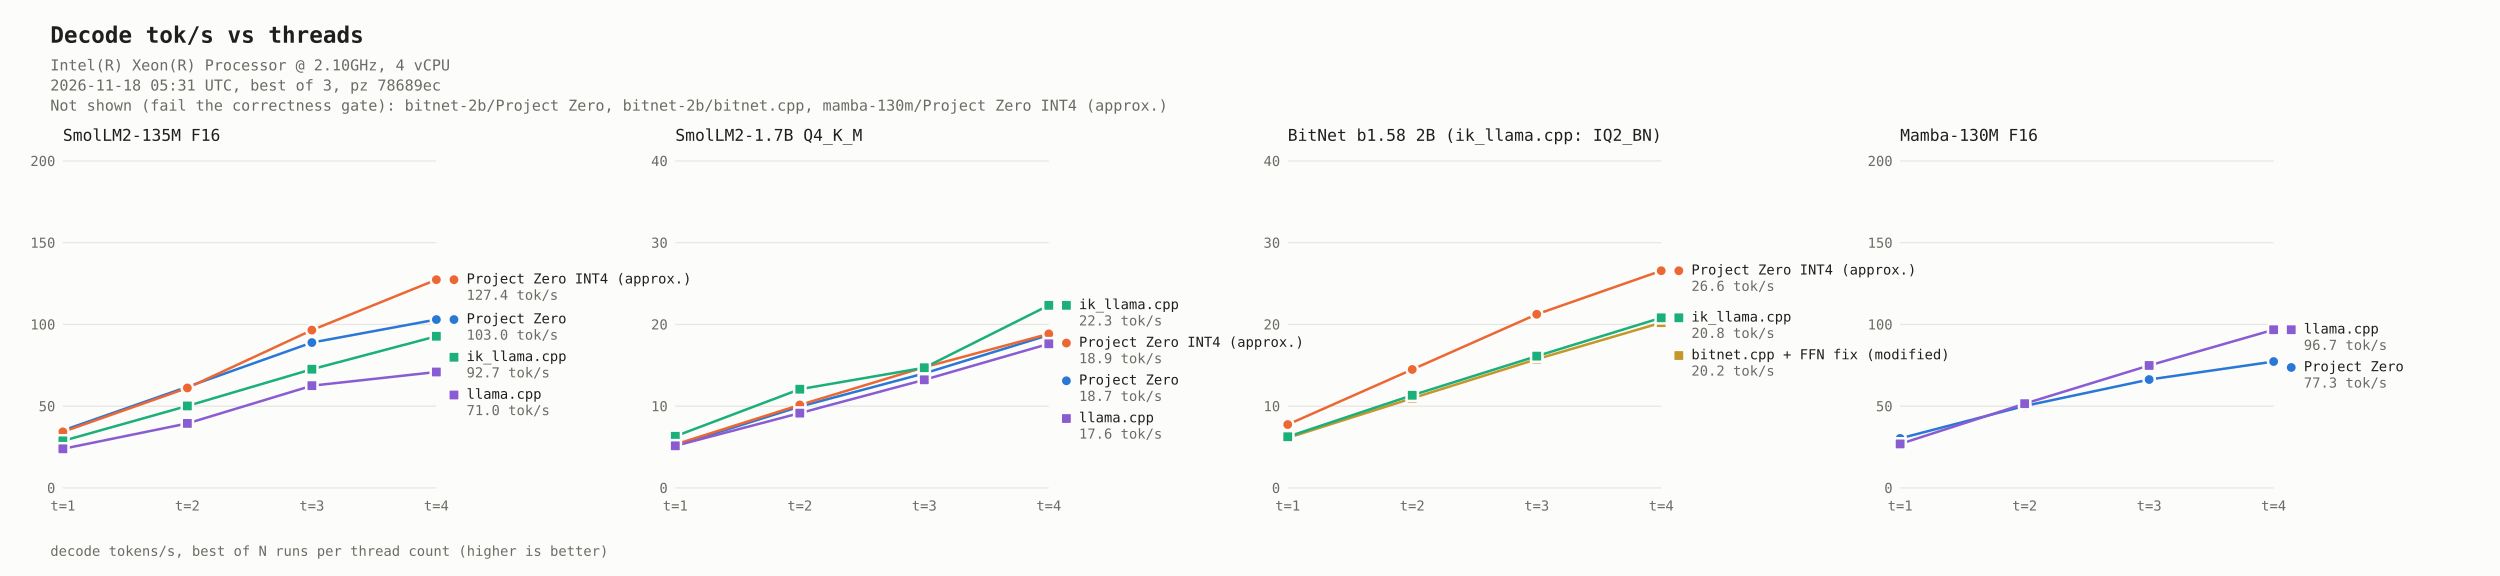
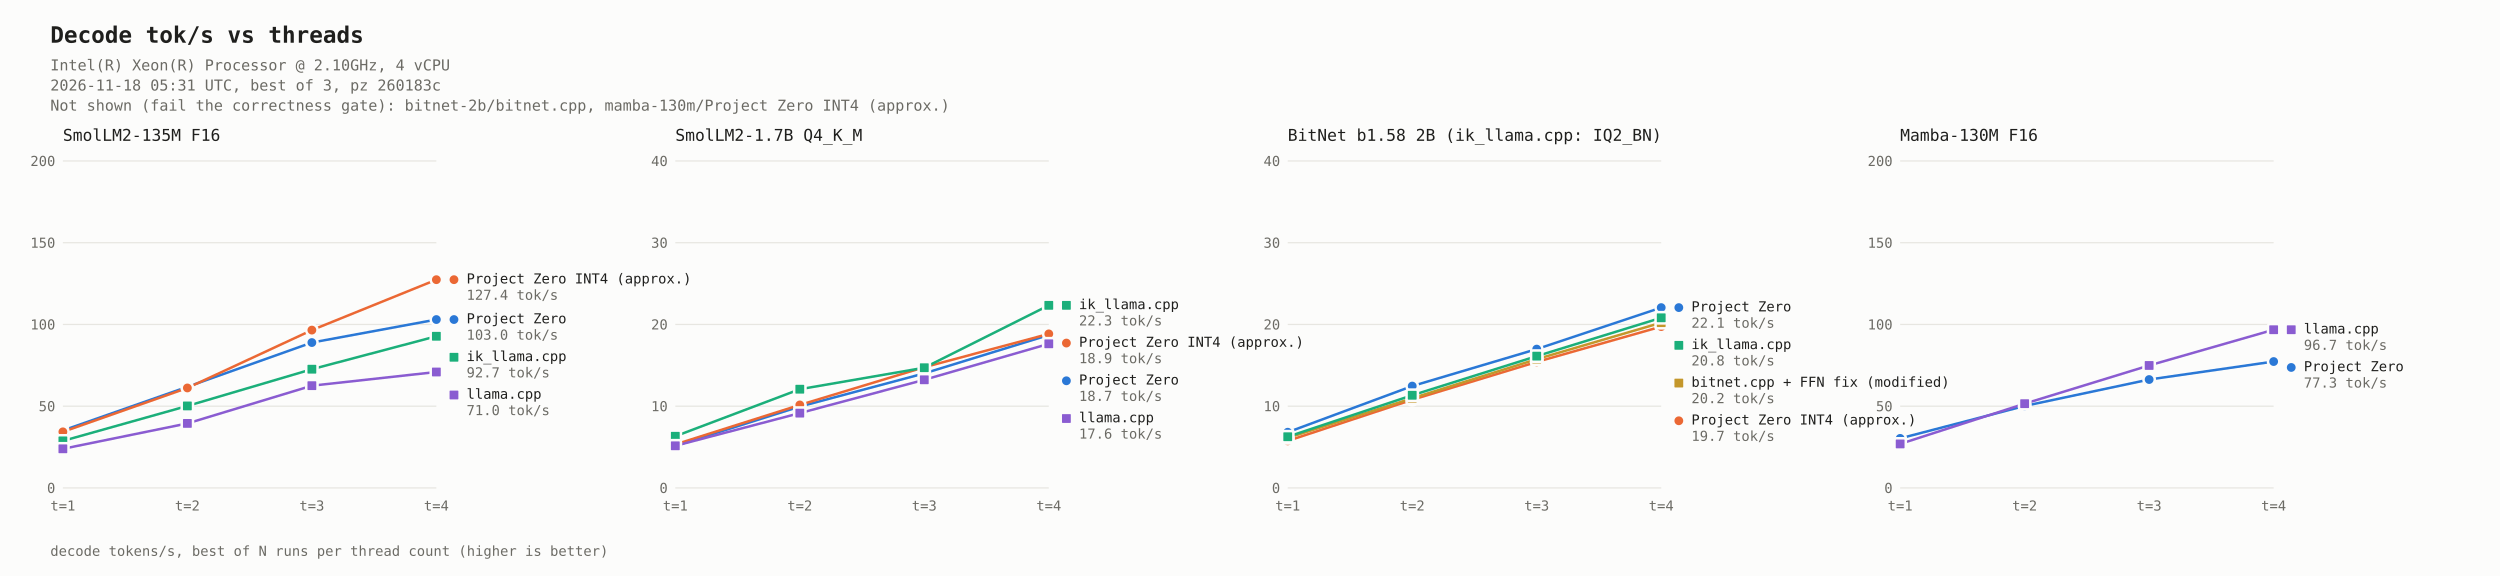
<svg xmlns="http://www.w3.org/2000/svg" width="1988" height="458" viewBox="0 0 1988 458" font-family="ui-monospace,Menlo,Consolas,monospace">
  <rect width="1988" height="458" fill="#fcfcfb" />
  <text x="40" y="34" font-size="18" fill="#1f1f1d" font-weight="600">Decode tok/s vs threads</text>
  <text x="40" y="56" font-size="12" fill="#6b6a64">Intel(R) Xeon(R) Processor @ 2.10GHz, 4 vCPU</text>
-   <text x="40" y="72" font-size="12" fill="#6b6a64">2026-11-18 05:31 UTC, best of 3, pz 78689ec</text>
-   <text x="40" y="88" font-size="12" fill="#6b6a64">Not shown (fail the correctness gate): bitnet-2b/Project Zero, bitnet-2b/bitnet.cpp, mamba-130m/Project Zero INT4 (approx.)</text>
+   <text x="40" y="72" font-size="12" fill="#6b6a64">2026-11-18 05:31 UTC, best of 3, pz 260183c</text>
+   <text x="40" y="88" font-size="12" fill="#6b6a64">Not shown (fail the correctness gate): bitnet-2b/bitnet.cpp, mamba-130m/Project Zero INT4 (approx.)</text>
  <text x="50" y="112" font-size="13" fill="#1f1f1d">SmolLM2-135M F16</text>
  <line x1="50" x2="347" y1="388.0" y2="388.0" stroke="#e7e6e1" stroke-width="1" />
  <text x="44" y="392.0" font-size="11" fill="#6b6a64" text-anchor="end">0</text>
  <line x1="50" x2="347" y1="323.0" y2="323.0" stroke="#e7e6e1" stroke-width="1" />
  <text x="44" y="327.0" font-size="11" fill="#6b6a64" text-anchor="end">50</text>
  <line x1="50" x2="347" y1="258.0" y2="258.0" stroke="#e7e6e1" stroke-width="1" />
  <text x="44" y="262.0" font-size="11" fill="#6b6a64" text-anchor="end">100</text>
  <line x1="50" x2="347" y1="193.0" y2="193.0" stroke="#e7e6e1" stroke-width="1" />
  <text x="44" y="197.0" font-size="11" fill="#6b6a64" text-anchor="end">150</text>
  <line x1="50" x2="347" y1="128.0" y2="128.0" stroke="#e7e6e1" stroke-width="1" />
  <text x="44" y="132.0" font-size="11" fill="#6b6a64" text-anchor="end">200</text>
  <text x="50.0" y="406" font-size="11" fill="#6b6a64" text-anchor="middle">t=1</text>
  <text x="149.0" y="406" font-size="11" fill="#6b6a64" text-anchor="middle">t=2</text>
  <text x="248.0" y="406" font-size="11" fill="#6b6a64" text-anchor="middle">t=3</text>
  <text x="347.0" y="406" font-size="11" fill="#6b6a64" text-anchor="middle">t=4</text>
  <polyline points="50.0,342.3 149.0,307.6 248.0,272.4 347.0,254.1" fill="none" stroke="#2a78d6" stroke-width="2" stroke-linejoin="round" />
  <circle cx="50.0" cy="342.3" r="4.5" fill="#2a78d6" stroke="#fcfcfb" stroke-width="2" />
  <circle cx="149.0" cy="307.6" r="4.5" fill="#2a78d6" stroke="#fcfcfb" stroke-width="2" />
  <circle cx="248.0" cy="272.4" r="4.5" fill="#2a78d6" stroke="#fcfcfb" stroke-width="2" />
  <circle cx="347.0" cy="254.1" r="4.5" fill="#2a78d6" stroke="#fcfcfb" stroke-width="2" />
  <polyline points="50.0,343.4 149.0,308.5 248.0,262.5 347.0,222.4" fill="none" stroke="#eb6834" stroke-width="2" stroke-linejoin="round" />
  <circle cx="50.0" cy="343.4" r="4.5" fill="#eb6834" stroke="#fcfcfb" stroke-width="2" />
  <circle cx="149.0" cy="308.5" r="4.5" fill="#eb6834" stroke="#fcfcfb" stroke-width="2" />
  <circle cx="248.0" cy="262.5" r="4.5" fill="#eb6834" stroke="#fcfcfb" stroke-width="2" />
  <circle cx="347.0" cy="222.4" r="4.5" fill="#eb6834" stroke="#fcfcfb" stroke-width="2" />
  <polyline points="50.0,350.6 149.0,322.8 248.0,293.6 347.0,267.4" fill="none" stroke="#1baf7a" stroke-width="2" stroke-linejoin="round" />
  <rect x="45.5" y="346.1" width="9" height="9" rx="1.5" fill="#1baf7a" stroke="#fcfcfb" stroke-width="2" />
  <rect x="144.5" y="318.3" width="9" height="9" rx="1.5" fill="#1baf7a" stroke="#fcfcfb" stroke-width="2" />
  <rect x="243.5" y="289.1" width="9" height="9" rx="1.5" fill="#1baf7a" stroke="#fcfcfb" stroke-width="2" />
  <rect x="342.5" y="262.9" width="9" height="9" rx="1.5" fill="#1baf7a" stroke="#fcfcfb" stroke-width="2" />
  <polyline points="50.0,356.9 149.0,336.7 248.0,306.7 347.0,295.8" fill="none" stroke="#8a5cd1" stroke-width="2" stroke-linejoin="round" />
  <rect x="45.5" y="352.4" width="9" height="9" rx="1.5" fill="#8a5cd1" stroke="#fcfcfb" stroke-width="2" />
  <rect x="144.5" y="332.2" width="9" height="9" rx="1.5" fill="#8a5cd1" stroke="#fcfcfb" stroke-width="2" />
  <rect x="243.5" y="302.2" width="9" height="9" rx="1.5" fill="#8a5cd1" stroke="#fcfcfb" stroke-width="2" />
  <rect x="342.5" y="291.3" width="9" height="9" rx="1.5" fill="#8a5cd1" stroke="#fcfcfb" stroke-width="2" />
  <circle cx="361.0" cy="222.4" r="4.5" fill="#eb6834" stroke="#fcfcfb" stroke-width="2" />
  <text x="371" y="225.4" font-size="11" fill="#1f1f1d">Project Zero INT4 (approx.)</text>
  <text x="371" y="238.4" font-size="11" fill="#6b6a64">127.4 tok/s</text>
  <circle cx="361.0" cy="254.1" r="4.5" fill="#2a78d6" stroke="#fcfcfb" stroke-width="2" />
  <text x="371" y="257.1" font-size="11" fill="#1f1f1d">Project Zero</text>
  <text x="371" y="270.1" font-size="11" fill="#6b6a64">103.0 tok/s</text>
  <rect x="356.5" y="279.6" width="9" height="9" rx="1.5" fill="#1baf7a" stroke="#fcfcfb" stroke-width="2" />
  <text x="371" y="287.1" font-size="11" fill="#1f1f1d">ik_llama.cpp</text>
  <text x="371" y="300.1" font-size="11" fill="#6b6a64">92.7 tok/s</text>
  <rect x="356.5" y="309.6" width="9" height="9" rx="1.5" fill="#8a5cd1" stroke="#fcfcfb" stroke-width="2" />
  <text x="371" y="317.1" font-size="11" fill="#1f1f1d">llama.cpp</text>
  <text x="371" y="330.1" font-size="11" fill="#6b6a64">71.0 tok/s</text>
  <text x="537" y="112" font-size="13" fill="#1f1f1d">SmolLM2-1.7B Q4_K_M</text>
  <line x1="537" x2="834" y1="388.0" y2="388.0" stroke="#e7e6e1" stroke-width="1" />
  <text x="531" y="392.0" font-size="11" fill="#6b6a64" text-anchor="end">0</text>
  <line x1="537" x2="834" y1="323.0" y2="323.0" stroke="#e7e6e1" stroke-width="1" />
  <text x="531" y="327.0" font-size="11" fill="#6b6a64" text-anchor="end">10</text>
  <line x1="537" x2="834" y1="258.0" y2="258.0" stroke="#e7e6e1" stroke-width="1" />
  <text x="531" y="262.0" font-size="11" fill="#6b6a64" text-anchor="end">20</text>
  <line x1="537" x2="834" y1="193.0" y2="193.0" stroke="#e7e6e1" stroke-width="1" />
  <text x="531" y="197.0" font-size="11" fill="#6b6a64" text-anchor="end">30</text>
  <line x1="537" x2="834" y1="128.0" y2="128.0" stroke="#e7e6e1" stroke-width="1" />
  <text x="531" y="132.0" font-size="11" fill="#6b6a64" text-anchor="end">40</text>
  <text x="537.0" y="406" font-size="11" fill="#6b6a64" text-anchor="middle">t=1</text>
  <text x="636.0" y="406" font-size="11" fill="#6b6a64" text-anchor="middle">t=2</text>
  <text x="735.0" y="406" font-size="11" fill="#6b6a64" text-anchor="middle">t=3</text>
  <text x="834.0" y="406" font-size="11" fill="#6b6a64" text-anchor="middle">t=4</text>
  <polyline points="537.0,354.5 636.0,323.3 735.0,296.9 834.0,266.4" fill="none" stroke="#2a78d6" stroke-width="2" stroke-linejoin="round" />
  <circle cx="537.0" cy="354.5" r="4.5" fill="#2a78d6" stroke="#fcfcfb" stroke-width="2" />
  <circle cx="636.0" cy="323.3" r="4.5" fill="#2a78d6" stroke="#fcfcfb" stroke-width="2" />
  <circle cx="735.0" cy="296.9" r="4.5" fill="#2a78d6" stroke="#fcfcfb" stroke-width="2" />
  <circle cx="834.0" cy="266.4" r="4.5" fill="#2a78d6" stroke="#fcfcfb" stroke-width="2" />
  <polyline points="537.0,353.4 636.0,322.0 735.0,292.0 834.0,265.5" fill="none" stroke="#eb6834" stroke-width="2" stroke-linejoin="round" />
  <circle cx="537.0" cy="353.4" r="4.5" fill="#eb6834" stroke="#fcfcfb" stroke-width="2" />
  <circle cx="636.0" cy="322.0" r="4.5" fill="#eb6834" stroke="#fcfcfb" stroke-width="2" />
  <circle cx="735.0" cy="292.0" r="4.5" fill="#eb6834" stroke="#fcfcfb" stroke-width="2" />
  <circle cx="834.0" cy="265.5" r="4.5" fill="#eb6834" stroke="#fcfcfb" stroke-width="2" />
  <polyline points="537.0,346.9 636.0,309.5 735.0,292.4 834.0,242.8" fill="none" stroke="#1baf7a" stroke-width="2" stroke-linejoin="round" />
  <rect x="532.5" y="342.4" width="9" height="9" rx="1.5" fill="#1baf7a" stroke="#fcfcfb" stroke-width="2" />
  <rect x="631.5" y="305.0" width="9" height="9" rx="1.5" fill="#1baf7a" stroke="#fcfcfb" stroke-width="2" />
  <rect x="730.5" y="287.9" width="9" height="9" rx="1.5" fill="#1baf7a" stroke="#fcfcfb" stroke-width="2" />
  <rect x="829.5" y="238.3" width="9" height="9" rx="1.5" fill="#1baf7a" stroke="#fcfcfb" stroke-width="2" />
  <polyline points="537.0,354.5 636.0,328.5 735.0,302.0 834.0,273.4" fill="none" stroke="#8a5cd1" stroke-width="2" stroke-linejoin="round" />
  <rect x="532.5" y="350.0" width="9" height="9" rx="1.5" fill="#8a5cd1" stroke="#fcfcfb" stroke-width="2" />
  <rect x="631.5" y="324.0" width="9" height="9" rx="1.5" fill="#8a5cd1" stroke="#fcfcfb" stroke-width="2" />
  <rect x="730.5" y="297.5" width="9" height="9" rx="1.5" fill="#8a5cd1" stroke="#fcfcfb" stroke-width="2" />
  <rect x="829.5" y="268.9" width="9" height="9" rx="1.5" fill="#8a5cd1" stroke="#fcfcfb" stroke-width="2" />
  <rect x="843.5" y="238.3" width="9" height="9" rx="1.5" fill="#1baf7a" stroke="#fcfcfb" stroke-width="2" />
  <text x="858" y="245.8" font-size="11" fill="#1f1f1d">ik_llama.cpp</text>
  <text x="858" y="258.8" font-size="11" fill="#6b6a64">22.3 tok/s</text>
  <circle cx="848.0" cy="272.8" r="4.5" fill="#eb6834" stroke="#fcfcfb" stroke-width="2" />
  <text x="858" y="275.8" font-size="11" fill="#1f1f1d">Project Zero INT4 (approx.)</text>
  <text x="858" y="288.8" font-size="11" fill="#6b6a64">18.9 tok/s</text>
  <circle cx="848.0" cy="302.8" r="4.5" fill="#2a78d6" stroke="#fcfcfb" stroke-width="2" />
  <text x="858" y="305.8" font-size="11" fill="#1f1f1d">Project Zero</text>
  <text x="858" y="318.8" font-size="11" fill="#6b6a64">18.7 tok/s</text>
  <rect x="843.5" y="328.3" width="9" height="9" rx="1.5" fill="#8a5cd1" stroke="#fcfcfb" stroke-width="2" />
  <text x="858" y="335.8" font-size="11" fill="#1f1f1d">llama.cpp</text>
  <text x="858" y="348.8" font-size="11" fill="#6b6a64">17.6 tok/s</text>
  <text x="1024" y="112" font-size="13" fill="#1f1f1d">BitNet b1.58 2B (ik_llama.cpp: IQ2_BN)</text>
  <line x1="1024" x2="1321" y1="388.0" y2="388.0" stroke="#e7e6e1" stroke-width="1" />
  <text x="1018" y="392.0" font-size="11" fill="#6b6a64" text-anchor="end">0</text>
  <line x1="1024" x2="1321" y1="323.0" y2="323.0" stroke="#e7e6e1" stroke-width="1" />
  <text x="1018" y="327.0" font-size="11" fill="#6b6a64" text-anchor="end">10</text>
  <line x1="1024" x2="1321" y1="258.0" y2="258.0" stroke="#e7e6e1" stroke-width="1" />
  <text x="1018" y="262.0" font-size="11" fill="#6b6a64" text-anchor="end">20</text>
  <line x1="1024" x2="1321" y1="193.0" y2="193.0" stroke="#e7e6e1" stroke-width="1" />
  <text x="1018" y="197.0" font-size="11" fill="#6b6a64" text-anchor="end">30</text>
  <line x1="1024" x2="1321" y1="128.0" y2="128.0" stroke="#e7e6e1" stroke-width="1" />
  <text x="1018" y="132.0" font-size="11" fill="#6b6a64" text-anchor="end">40</text>
  <text x="1024.0" y="406" font-size="11" fill="#6b6a64" text-anchor="middle">t=1</text>
  <text x="1123.0" y="406" font-size="11" fill="#6b6a64" text-anchor="middle">t=2</text>
  <text x="1222.0" y="406" font-size="11" fill="#6b6a64" text-anchor="middle">t=3</text>
  <text x="1321.0" y="406" font-size="11" fill="#6b6a64" text-anchor="middle">t=4</text>
-   <polyline points="1024.0,337.6 1123.0,293.8 1222.0,249.9 1321.0,215.3" fill="none" stroke="#eb6834" stroke-width="2" stroke-linejoin="round" />
-   <circle cx="1024.0" cy="337.6" r="4.5" fill="#eb6834" stroke="#fcfcfb" stroke-width="2" />
-   <circle cx="1123.0" cy="293.8" r="4.5" fill="#eb6834" stroke="#fcfcfb" stroke-width="2" />
-   <circle cx="1222.0" cy="249.9" r="4.5" fill="#eb6834" stroke="#fcfcfb" stroke-width="2" />
-   <circle cx="1321.0" cy="215.3" r="4.5" fill="#eb6834" stroke="#fcfcfb" stroke-width="2" />
+   <polyline points="1024.0,343.7 1123.0,307.0 1222.0,277.6 1321.0,244.6" fill="none" stroke="#2a78d6" stroke-width="2" stroke-linejoin="round" />
+   <circle cx="1024.0" cy="343.7" r="4.5" fill="#2a78d6" stroke="#fcfcfb" stroke-width="2" />
+   <circle cx="1123.0" cy="307.0" r="4.5" fill="#2a78d6" stroke="#fcfcfb" stroke-width="2" />
+   <circle cx="1222.0" cy="277.6" r="4.5" fill="#2a78d6" stroke="#fcfcfb" stroke-width="2" />
+   <circle cx="1321.0" cy="244.6" r="4.5" fill="#2a78d6" stroke="#fcfcfb" stroke-width="2" />
+   <polyline points="1024.0,350.6 1123.0,317.9 1222.0,287.8 1321.0,259.7" fill="none" stroke="#eb6834" stroke-width="2" stroke-linejoin="round" />
+   <circle cx="1024.0" cy="350.6" r="4.5" fill="#eb6834" stroke="#fcfcfb" stroke-width="2" />
+   <circle cx="1123.0" cy="317.9" r="4.5" fill="#eb6834" stroke="#fcfcfb" stroke-width="2" />
+   <circle cx="1222.0" cy="287.8" r="4.5" fill="#eb6834" stroke="#fcfcfb" stroke-width="2" />
+   <circle cx="1321.0" cy="259.7" r="4.5" fill="#eb6834" stroke="#fcfcfb" stroke-width="2" />
  <polyline points="1024.0,348.2 1123.0,316.7 1222.0,285.6 1321.0,256.6" fill="none" stroke="#c4972b" stroke-width="2" stroke-linejoin="round" />
  <rect x="1019.5" y="343.7" width="9" height="9" rx="1.5" fill="#c4972b" stroke="#fcfcfb" stroke-width="2" />
  <rect x="1118.5" y="312.2" width="9" height="9" rx="1.5" fill="#c4972b" stroke="#fcfcfb" stroke-width="2" />
  <rect x="1217.5" y="281.1" width="9" height="9" rx="1.5" fill="#c4972b" stroke="#fcfcfb" stroke-width="2" />
  <rect x="1316.5" y="252.1" width="9" height="9" rx="1.5" fill="#c4972b" stroke="#fcfcfb" stroke-width="2" />
  <polyline points="1024.0,347.3 1123.0,314.3 1222.0,283.2 1321.0,252.7" fill="none" stroke="#1baf7a" stroke-width="2" stroke-linejoin="round" />
  <rect x="1019.5" y="342.8" width="9" height="9" rx="1.5" fill="#1baf7a" stroke="#fcfcfb" stroke-width="2" />
  <rect x="1118.5" y="309.8" width="9" height="9" rx="1.5" fill="#1baf7a" stroke="#fcfcfb" stroke-width="2" />
  <rect x="1217.5" y="278.7" width="9" height="9" rx="1.5" fill="#1baf7a" stroke="#fcfcfb" stroke-width="2" />
  <rect x="1316.5" y="248.2" width="9" height="9" rx="1.5" fill="#1baf7a" stroke="#fcfcfb" stroke-width="2" />
-   <circle cx="1335.0" cy="215.3" r="4.5" fill="#eb6834" stroke="#fcfcfb" stroke-width="2" />
-   <text x="1345" y="218.3" font-size="11" fill="#1f1f1d">Project Zero INT4 (approx.)</text>
-   <text x="1345" y="231.3" font-size="11" fill="#6b6a64">26.6 tok/s</text>
-   <rect x="1330.5" y="248.2" width="9" height="9" rx="1.5" fill="#1baf7a" stroke="#fcfcfb" stroke-width="2" />
-   <text x="1345" y="255.7" font-size="11" fill="#1f1f1d">ik_llama.cpp</text>
-   <text x="1345" y="268.7" font-size="11" fill="#6b6a64">20.8 tok/s</text>
-   <rect x="1330.5" y="278.2" width="9" height="9" rx="1.5" fill="#c4972b" stroke="#fcfcfb" stroke-width="2" />
-   <text x="1345" y="285.7" font-size="11" fill="#1f1f1d">bitnet.cpp + FFN fix (modified)</text>
-   <text x="1345" y="298.7" font-size="11" fill="#6b6a64">20.2 tok/s</text>
+   <circle cx="1335.0" cy="244.6" r="4.5" fill="#2a78d6" stroke="#fcfcfb" stroke-width="2" />
+   <text x="1345" y="247.6" font-size="11" fill="#1f1f1d">Project Zero</text>
+   <text x="1345" y="260.6" font-size="11" fill="#6b6a64">22.1 tok/s</text>
+   <rect x="1330.5" y="270.1" width="9" height="9" rx="1.5" fill="#1baf7a" stroke="#fcfcfb" stroke-width="2" />
+   <text x="1345" y="277.6" font-size="11" fill="#1f1f1d">ik_llama.cpp</text>
+   <text x="1345" y="290.6" font-size="11" fill="#6b6a64">20.8 tok/s</text>
+   <rect x="1330.5" y="300.1" width="9" height="9" rx="1.5" fill="#c4972b" stroke="#fcfcfb" stroke-width="2" />
+   <text x="1345" y="307.6" font-size="11" fill="#1f1f1d">bitnet.cpp + FFN fix (modified)</text>
+   <text x="1345" y="320.6" font-size="11" fill="#6b6a64">20.2 tok/s</text>
+   <circle cx="1335.0" cy="334.6" r="4.5" fill="#eb6834" stroke="#fcfcfb" stroke-width="2" />
+   <text x="1345" y="337.6" font-size="11" fill="#1f1f1d">Project Zero INT4 (approx.)</text>
+   <text x="1345" y="350.6" font-size="11" fill="#6b6a64">19.7 tok/s</text>
  <text x="1511" y="112" font-size="13" fill="#1f1f1d">Mamba-130M F16</text>
  <line x1="1511" x2="1808" y1="388.0" y2="388.0" stroke="#e7e6e1" stroke-width="1" />
  <text x="1505" y="392.0" font-size="11" fill="#6b6a64" text-anchor="end">0</text>
  <line x1="1511" x2="1808" y1="323.0" y2="323.0" stroke="#e7e6e1" stroke-width="1" />
  <text x="1505" y="327.0" font-size="11" fill="#6b6a64" text-anchor="end">50</text>
  <line x1="1511" x2="1808" y1="258.0" y2="258.0" stroke="#e7e6e1" stroke-width="1" />
  <text x="1505" y="262.0" font-size="11" fill="#6b6a64" text-anchor="end">100</text>
  <line x1="1511" x2="1808" y1="193.0" y2="193.0" stroke="#e7e6e1" stroke-width="1" />
  <text x="1505" y="197.0" font-size="11" fill="#6b6a64" text-anchor="end">150</text>
  <line x1="1511" x2="1808" y1="128.0" y2="128.0" stroke="#e7e6e1" stroke-width="1" />
  <text x="1505" y="132.0" font-size="11" fill="#6b6a64" text-anchor="end">200</text>
  <text x="1511.0" y="406" font-size="11" fill="#6b6a64" text-anchor="middle">t=1</text>
  <text x="1610.0" y="406" font-size="11" fill="#6b6a64" text-anchor="middle">t=2</text>
  <text x="1709.0" y="406" font-size="11" fill="#6b6a64" text-anchor="middle">t=3</text>
  <text x="1808.0" y="406" font-size="11" fill="#6b6a64" text-anchor="middle">t=4</text>
  <polyline points="1511.0,348.6 1610.0,322.8 1709.0,301.8 1808.0,287.5" fill="none" stroke="#2a78d6" stroke-width="2" stroke-linejoin="round" />
  <circle cx="1511.0" cy="348.6" r="4.5" fill="#2a78d6" stroke="#fcfcfb" stroke-width="2" />
  <circle cx="1610.0" cy="322.8" r="4.5" fill="#2a78d6" stroke="#fcfcfb" stroke-width="2" />
  <circle cx="1709.0" cy="301.8" r="4.5" fill="#2a78d6" stroke="#fcfcfb" stroke-width="2" />
  <circle cx="1808.0" cy="287.5" r="4.5" fill="#2a78d6" stroke="#fcfcfb" stroke-width="2" />
  <polyline points="1511.0,353.0 1610.0,321.0 1709.0,290.6 1808.0,262.2" fill="none" stroke="#8a5cd1" stroke-width="2" stroke-linejoin="round" />
  <rect x="1506.5" y="348.5" width="9" height="9" rx="1.5" fill="#8a5cd1" stroke="#fcfcfb" stroke-width="2" />
  <rect x="1605.5" y="316.5" width="9" height="9" rx="1.5" fill="#8a5cd1" stroke="#fcfcfb" stroke-width="2" />
  <rect x="1704.5" y="286.1" width="9" height="9" rx="1.5" fill="#8a5cd1" stroke="#fcfcfb" stroke-width="2" />
  <rect x="1803.5" y="257.7" width="9" height="9" rx="1.5" fill="#8a5cd1" stroke="#fcfcfb" stroke-width="2" />
  <rect x="1817.5" y="257.7" width="9" height="9" rx="1.5" fill="#8a5cd1" stroke="#fcfcfb" stroke-width="2" />
  <text x="1832" y="265.2" font-size="11" fill="#1f1f1d">llama.cpp</text>
  <text x="1832" y="278.2" font-size="11" fill="#6b6a64">96.7 tok/s</text>
  <circle cx="1822.0" cy="292.2" r="4.5" fill="#2a78d6" stroke="#fcfcfb" stroke-width="2" />
  <text x="1832" y="295.2" font-size="11" fill="#1f1f1d">Project Zero</text>
  <text x="1832" y="308.2" font-size="11" fill="#6b6a64">77.3 tok/s</text>
  <text x="40" y="442" font-size="11" fill="#6b6a64">decode tokens/s, best of N runs per thread count (higher is better)</text>
</svg>
